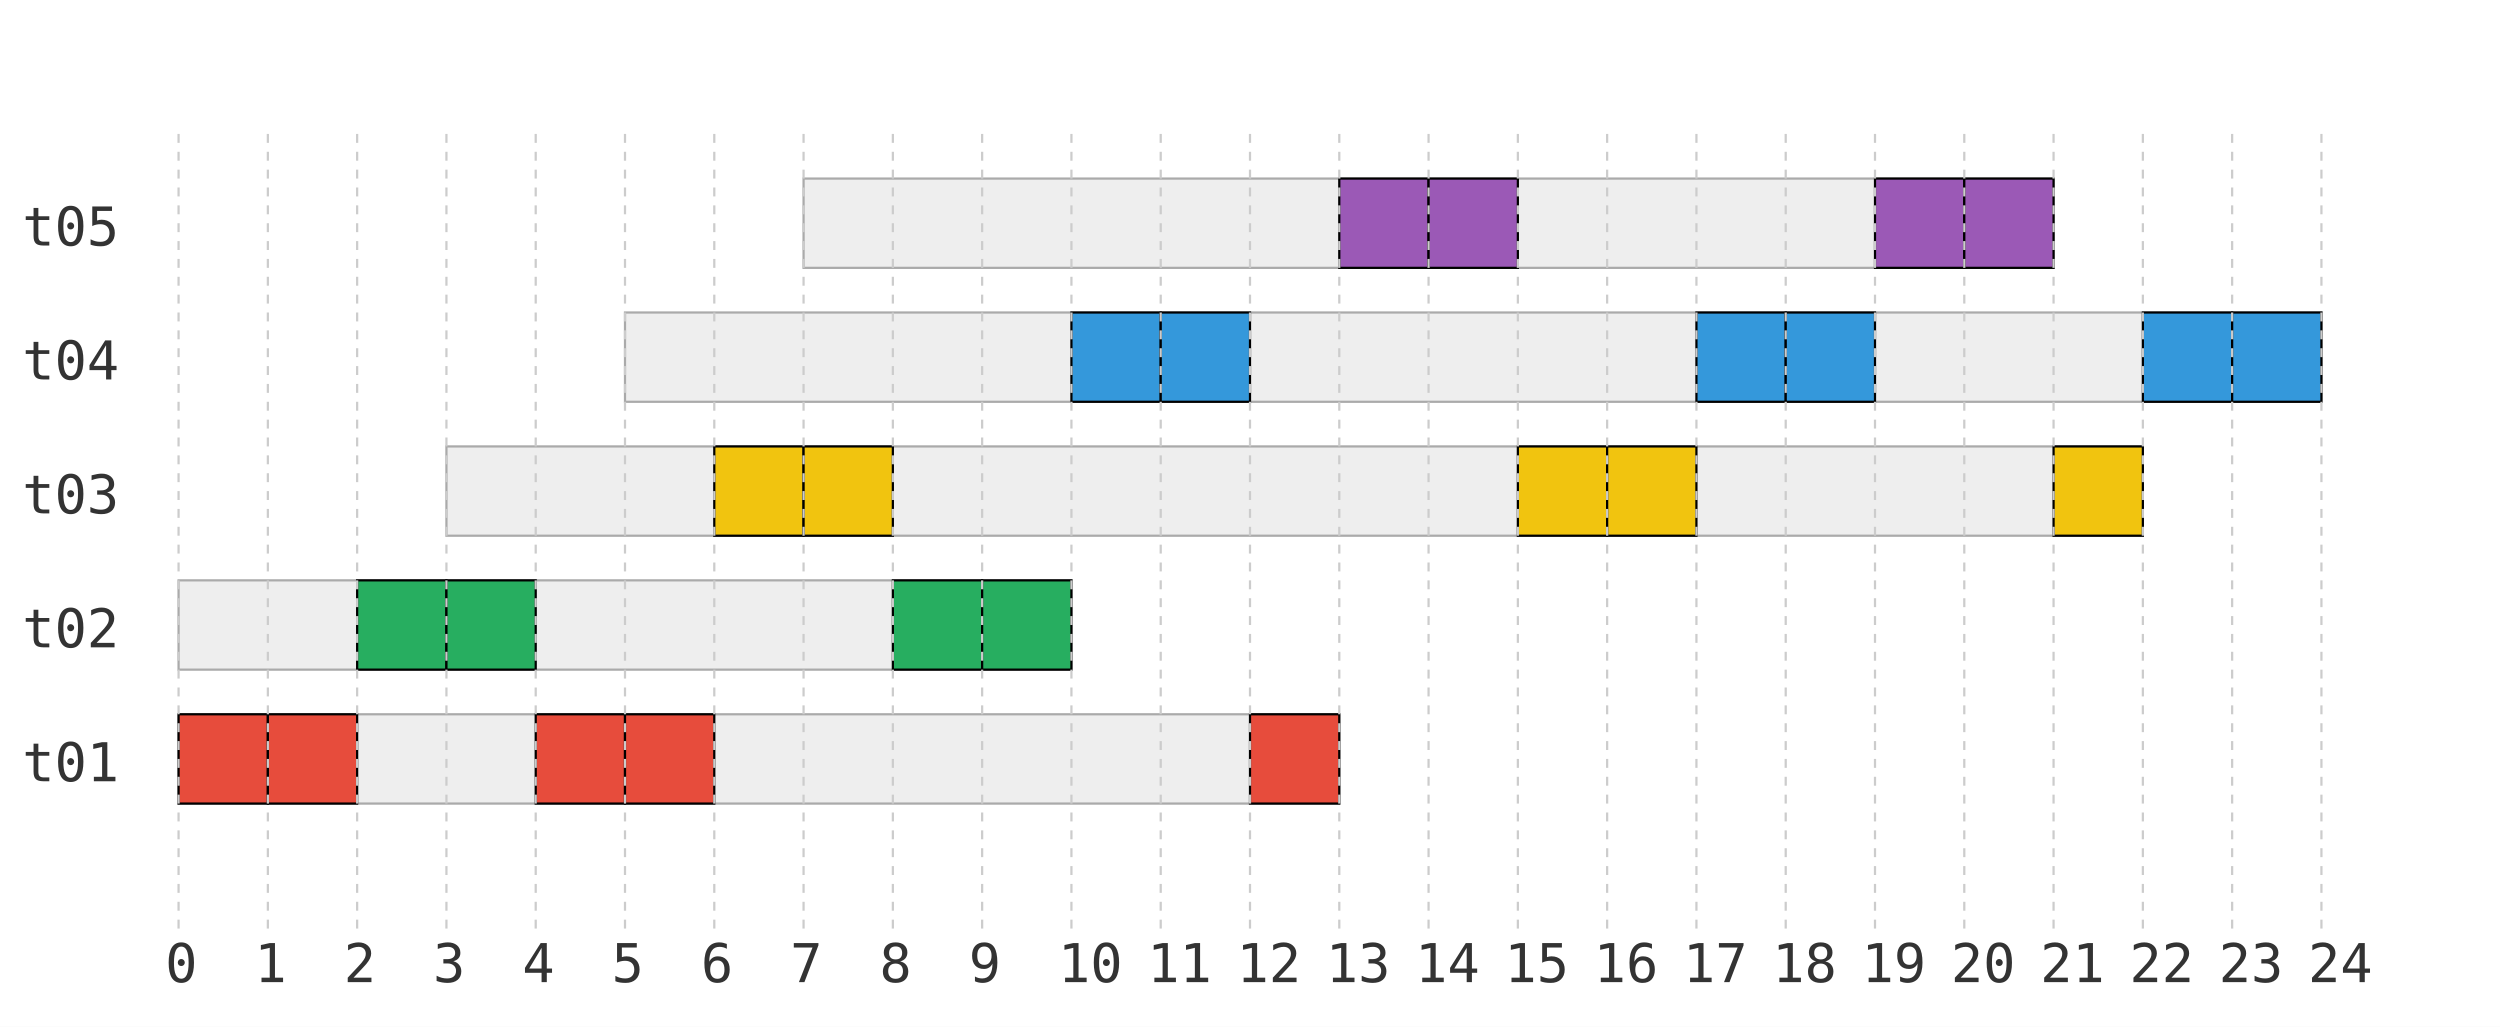
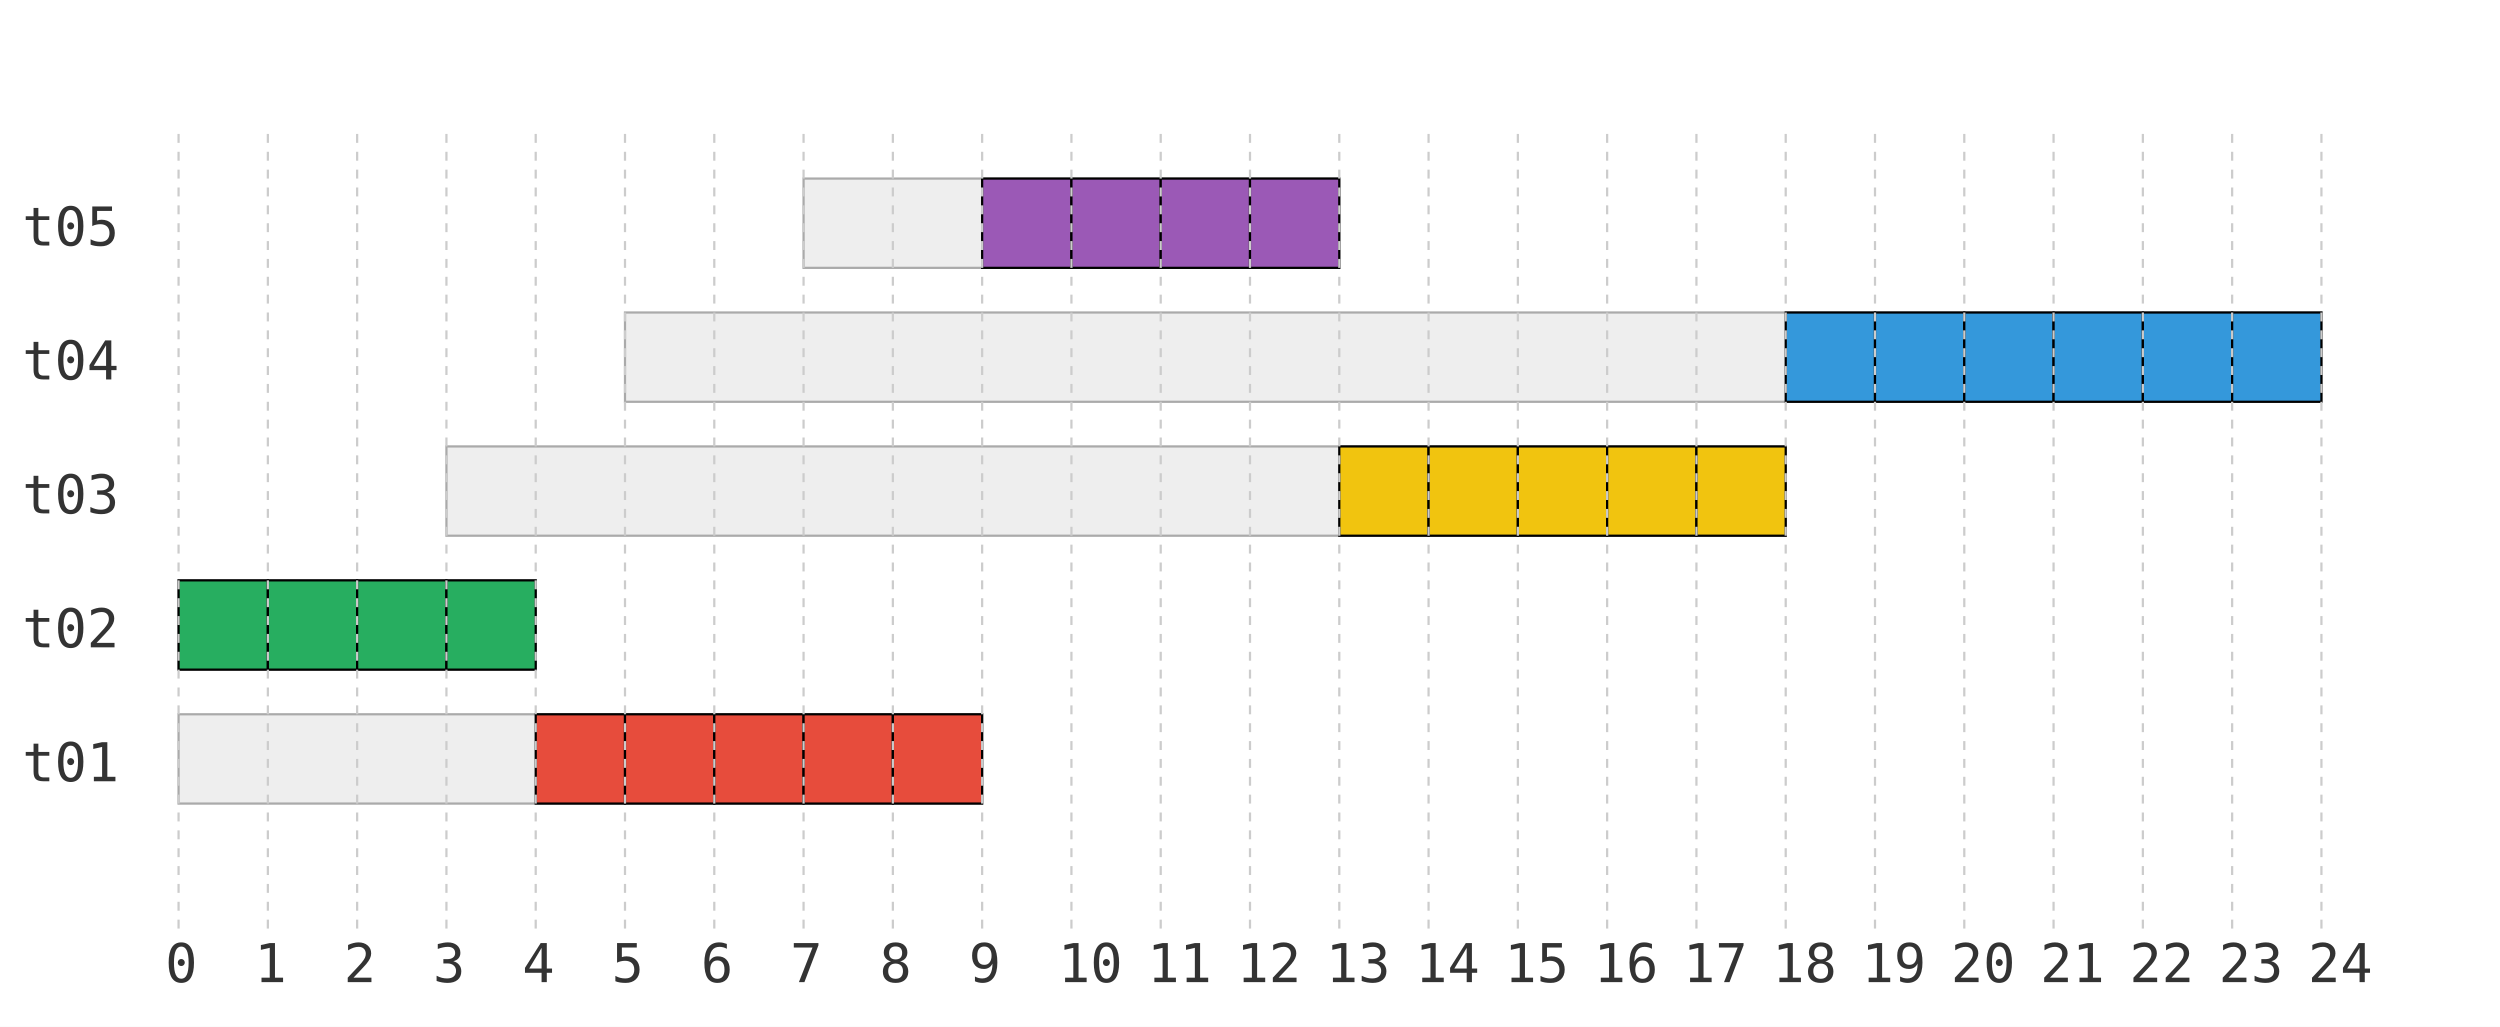
<svg xmlns="http://www.w3.org/2000/svg" width="560" height="230">
  <style>text{font-family:monospace;font-size:12px;fill:#333;}</style>
  <rect width="100%" height="100%" fill="white" />
  <text x="5" y="55">t05</text>
-   <rect x="180" y="40" width="280" height="20" fill="#eeeeee" stroke="#aaa" stroke-width="0.5" />
-   <rect x="300" y="40" width="20" height="20" fill="#9b59b6" stroke="black" stroke-width="0.5" />
-   <rect x="320" y="40" width="20" height="20" fill="#9b59b6" stroke="black" stroke-width="0.5" />
-   <rect x="420" y="40" width="20" height="20" fill="#9b59b6" stroke="black" stroke-width="0.5" />
-   <rect x="440" y="40" width="20" height="20" fill="#9b59b6" stroke="black" stroke-width="0.5" />
+   <rect x="180" y="40" width="120" height="20" fill="#eeeeee" stroke="#aaa" stroke-width="0.5" />
+   <rect x="220" y="40" width="20" height="20" fill="#9b59b6" stroke="black" stroke-width="0.5" />
+   <rect x="240" y="40" width="20" height="20" fill="#9b59b6" stroke="black" stroke-width="0.5" />
+   <rect x="260" y="40" width="20" height="20" fill="#9b59b6" stroke="black" stroke-width="0.5" />
+   <rect x="280" y="40" width="20" height="20" fill="#9b59b6" stroke="black" stroke-width="0.5" />
  <text x="5" y="85">t04</text>
  <rect x="140" y="70" width="380" height="20" fill="#eeeeee" stroke="#aaa" stroke-width="0.5" />
-   <rect x="240" y="70" width="20" height="20" fill="#3498db" stroke="black" stroke-width="0.5" />
-   <rect x="260" y="70" width="20" height="20" fill="#3498db" stroke="black" stroke-width="0.5" />
-   <rect x="380" y="70" width="20" height="20" fill="#3498db" stroke="black" stroke-width="0.5" />
  <rect x="400" y="70" width="20" height="20" fill="#3498db" stroke="black" stroke-width="0.5" />
+   <rect x="420" y="70" width="20" height="20" fill="#3498db" stroke="black" stroke-width="0.5" />
+   <rect x="440" y="70" width="20" height="20" fill="#3498db" stroke="black" stroke-width="0.5" />
+   <rect x="460" y="70" width="20" height="20" fill="#3498db" stroke="black" stroke-width="0.5" />
  <rect x="480" y="70" width="20" height="20" fill="#3498db" stroke="black" stroke-width="0.5" />
  <rect x="500" y="70" width="20" height="20" fill="#3498db" stroke="black" stroke-width="0.5" />
  <text x="5" y="115">t03</text>
-   <rect x="100" y="100" width="380" height="20" fill="#eeeeee" stroke="#aaa" stroke-width="0.5" />
-   <rect x="160" y="100" width="20" height="20" fill="#f1c40f" stroke="black" stroke-width="0.5" />
-   <rect x="180" y="100" width="20" height="20" fill="#f1c40f" stroke="black" stroke-width="0.5" />
+   <rect x="100" y="100" width="300" height="20" fill="#eeeeee" stroke="#aaa" stroke-width="0.5" />
+   <rect x="300" y="100" width="20" height="20" fill="#f1c40f" stroke="black" stroke-width="0.5" />
+   <rect x="320" y="100" width="20" height="20" fill="#f1c40f" stroke="black" stroke-width="0.5" />
  <rect x="340" y="100" width="20" height="20" fill="#f1c40f" stroke="black" stroke-width="0.5" />
  <rect x="360" y="100" width="20" height="20" fill="#f1c40f" stroke="black" stroke-width="0.5" />
-   <rect x="460" y="100" width="20" height="20" fill="#f1c40f" stroke="black" stroke-width="0.5" />
+   <rect x="380" y="100" width="20" height="20" fill="#f1c40f" stroke="black" stroke-width="0.5" />
  <text x="5" y="145">t02</text>
-   <rect x="40" y="130" width="200" height="20" fill="#eeeeee" stroke="#aaa" stroke-width="0.5" />
+   <rect x="40" y="130" width="80" height="20" fill="#eeeeee" stroke="#aaa" stroke-width="0.5" />
+   <rect x="40" y="130" width="20" height="20" fill="#27ae60" stroke="black" stroke-width="0.5" />
+   <rect x="60" y="130" width="20" height="20" fill="#27ae60" stroke="black" stroke-width="0.5" />
  <rect x="80" y="130" width="20" height="20" fill="#27ae60" stroke="black" stroke-width="0.5" />
  <rect x="100" y="130" width="20" height="20" fill="#27ae60" stroke="black" stroke-width="0.5" />
-   <rect x="200" y="130" width="20" height="20" fill="#27ae60" stroke="black" stroke-width="0.5" />
-   <rect x="220" y="130" width="20" height="20" fill="#27ae60" stroke="black" stroke-width="0.5" />
  <text x="5" y="175">t01</text>
-   <rect x="40" y="160" width="260" height="20" fill="#eeeeee" stroke="#aaa" stroke-width="0.5" />
-   <rect x="40" y="160" width="20" height="20" fill="#e74c3c" stroke="black" stroke-width="0.5" />
-   <rect x="60" y="160" width="20" height="20" fill="#e74c3c" stroke="black" stroke-width="0.5" />
+   <rect x="40" y="160" width="180" height="20" fill="#eeeeee" stroke="#aaa" stroke-width="0.5" />
  <rect x="120" y="160" width="20" height="20" fill="#e74c3c" stroke="black" stroke-width="0.5" />
  <rect x="140" y="160" width="20" height="20" fill="#e74c3c" stroke="black" stroke-width="0.5" />
-   <rect x="280" y="160" width="20" height="20" fill="#e74c3c" stroke="black" stroke-width="0.5" />
+   <rect x="160" y="160" width="20" height="20" fill="#e74c3c" stroke="black" stroke-width="0.5" />
+   <rect x="180" y="160" width="20" height="20" fill="#e74c3c" stroke="black" stroke-width="0.5" />
+   <rect x="200" y="160" width="20" height="20" fill="#e74c3c" stroke="black" stroke-width="0.5" />
  <g font-size="8" fill="#555">
    <line x1="40" y1="30" x2="40" y2="210" stroke="#ccc" stroke-width="0.5" stroke-dasharray="2,2" />
    <text x="37" y="220">0</text>
    <line x1="60" y1="30" x2="60" y2="210" stroke="#ccc" stroke-width="0.5" stroke-dasharray="2,2" />
    <text x="57" y="220">1</text>
    <line x1="80" y1="30" x2="80" y2="210" stroke="#ccc" stroke-width="0.5" stroke-dasharray="2,2" />
    <text x="77" y="220">2</text>
    <line x1="100" y1="30" x2="100" y2="210" stroke="#ccc" stroke-width="0.5" stroke-dasharray="2,2" />
    <text x="97" y="220">3</text>
    <line x1="120" y1="30" x2="120" y2="210" stroke="#ccc" stroke-width="0.5" stroke-dasharray="2,2" />
    <text x="117" y="220">4</text>
    <line x1="140" y1="30" x2="140" y2="210" stroke="#ccc" stroke-width="0.5" stroke-dasharray="2,2" />
    <text x="137" y="220">5</text>
    <line x1="160" y1="30" x2="160" y2="210" stroke="#ccc" stroke-width="0.5" stroke-dasharray="2,2" />
    <text x="157" y="220">6</text>
    <line x1="180" y1="30" x2="180" y2="210" stroke="#ccc" stroke-width="0.5" stroke-dasharray="2,2" />
    <text x="177" y="220">7</text>
    <line x1="200" y1="30" x2="200" y2="210" stroke="#ccc" stroke-width="0.5" stroke-dasharray="2,2" />
    <text x="197" y="220">8</text>
    <line x1="220" y1="30" x2="220" y2="210" stroke="#ccc" stroke-width="0.5" stroke-dasharray="2,2" />
    <text x="217" y="220">9</text>
    <line x1="240" y1="30" x2="240" y2="210" stroke="#ccc" stroke-width="0.5" stroke-dasharray="2,2" />
    <text x="237" y="220">10</text>
    <line x1="260" y1="30" x2="260" y2="210" stroke="#ccc" stroke-width="0.5" stroke-dasharray="2,2" />
    <text x="257" y="220">11</text>
    <line x1="280" y1="30" x2="280" y2="210" stroke="#ccc" stroke-width="0.5" stroke-dasharray="2,2" />
    <text x="277" y="220">12</text>
    <line x1="300" y1="30" x2="300" y2="210" stroke="#ccc" stroke-width="0.5" stroke-dasharray="2,2" />
    <text x="297" y="220">13</text>
    <line x1="320" y1="30" x2="320" y2="210" stroke="#ccc" stroke-width="0.5" stroke-dasharray="2,2" />
    <text x="317" y="220">14</text>
    <line x1="340" y1="30" x2="340" y2="210" stroke="#ccc" stroke-width="0.5" stroke-dasharray="2,2" />
    <text x="337" y="220">15</text>
    <line x1="360" y1="30" x2="360" y2="210" stroke="#ccc" stroke-width="0.5" stroke-dasharray="2,2" />
    <text x="357" y="220">16</text>
    <line x1="380" y1="30" x2="380" y2="210" stroke="#ccc" stroke-width="0.5" stroke-dasharray="2,2" />
    <text x="377" y="220">17</text>
    <line x1="400" y1="30" x2="400" y2="210" stroke="#ccc" stroke-width="0.5" stroke-dasharray="2,2" />
    <text x="397" y="220">18</text>
    <line x1="420" y1="30" x2="420" y2="210" stroke="#ccc" stroke-width="0.5" stroke-dasharray="2,2" />
    <text x="417" y="220">19</text>
    <line x1="440" y1="30" x2="440" y2="210" stroke="#ccc" stroke-width="0.5" stroke-dasharray="2,2" />
    <text x="437" y="220">20</text>
    <line x1="460" y1="30" x2="460" y2="210" stroke="#ccc" stroke-width="0.5" stroke-dasharray="2,2" />
    <text x="457" y="220">21</text>
    <line x1="480" y1="30" x2="480" y2="210" stroke="#ccc" stroke-width="0.5" stroke-dasharray="2,2" />
    <text x="477" y="220">22</text>
    <line x1="500" y1="30" x2="500" y2="210" stroke="#ccc" stroke-width="0.5" stroke-dasharray="2,2" />
    <text x="497" y="220">23</text>
    <line x1="520" y1="30" x2="520" y2="210" stroke="#ccc" stroke-width="0.5" stroke-dasharray="2,2" />
    <text x="517" y="220">24</text>
  </g>
</svg>
